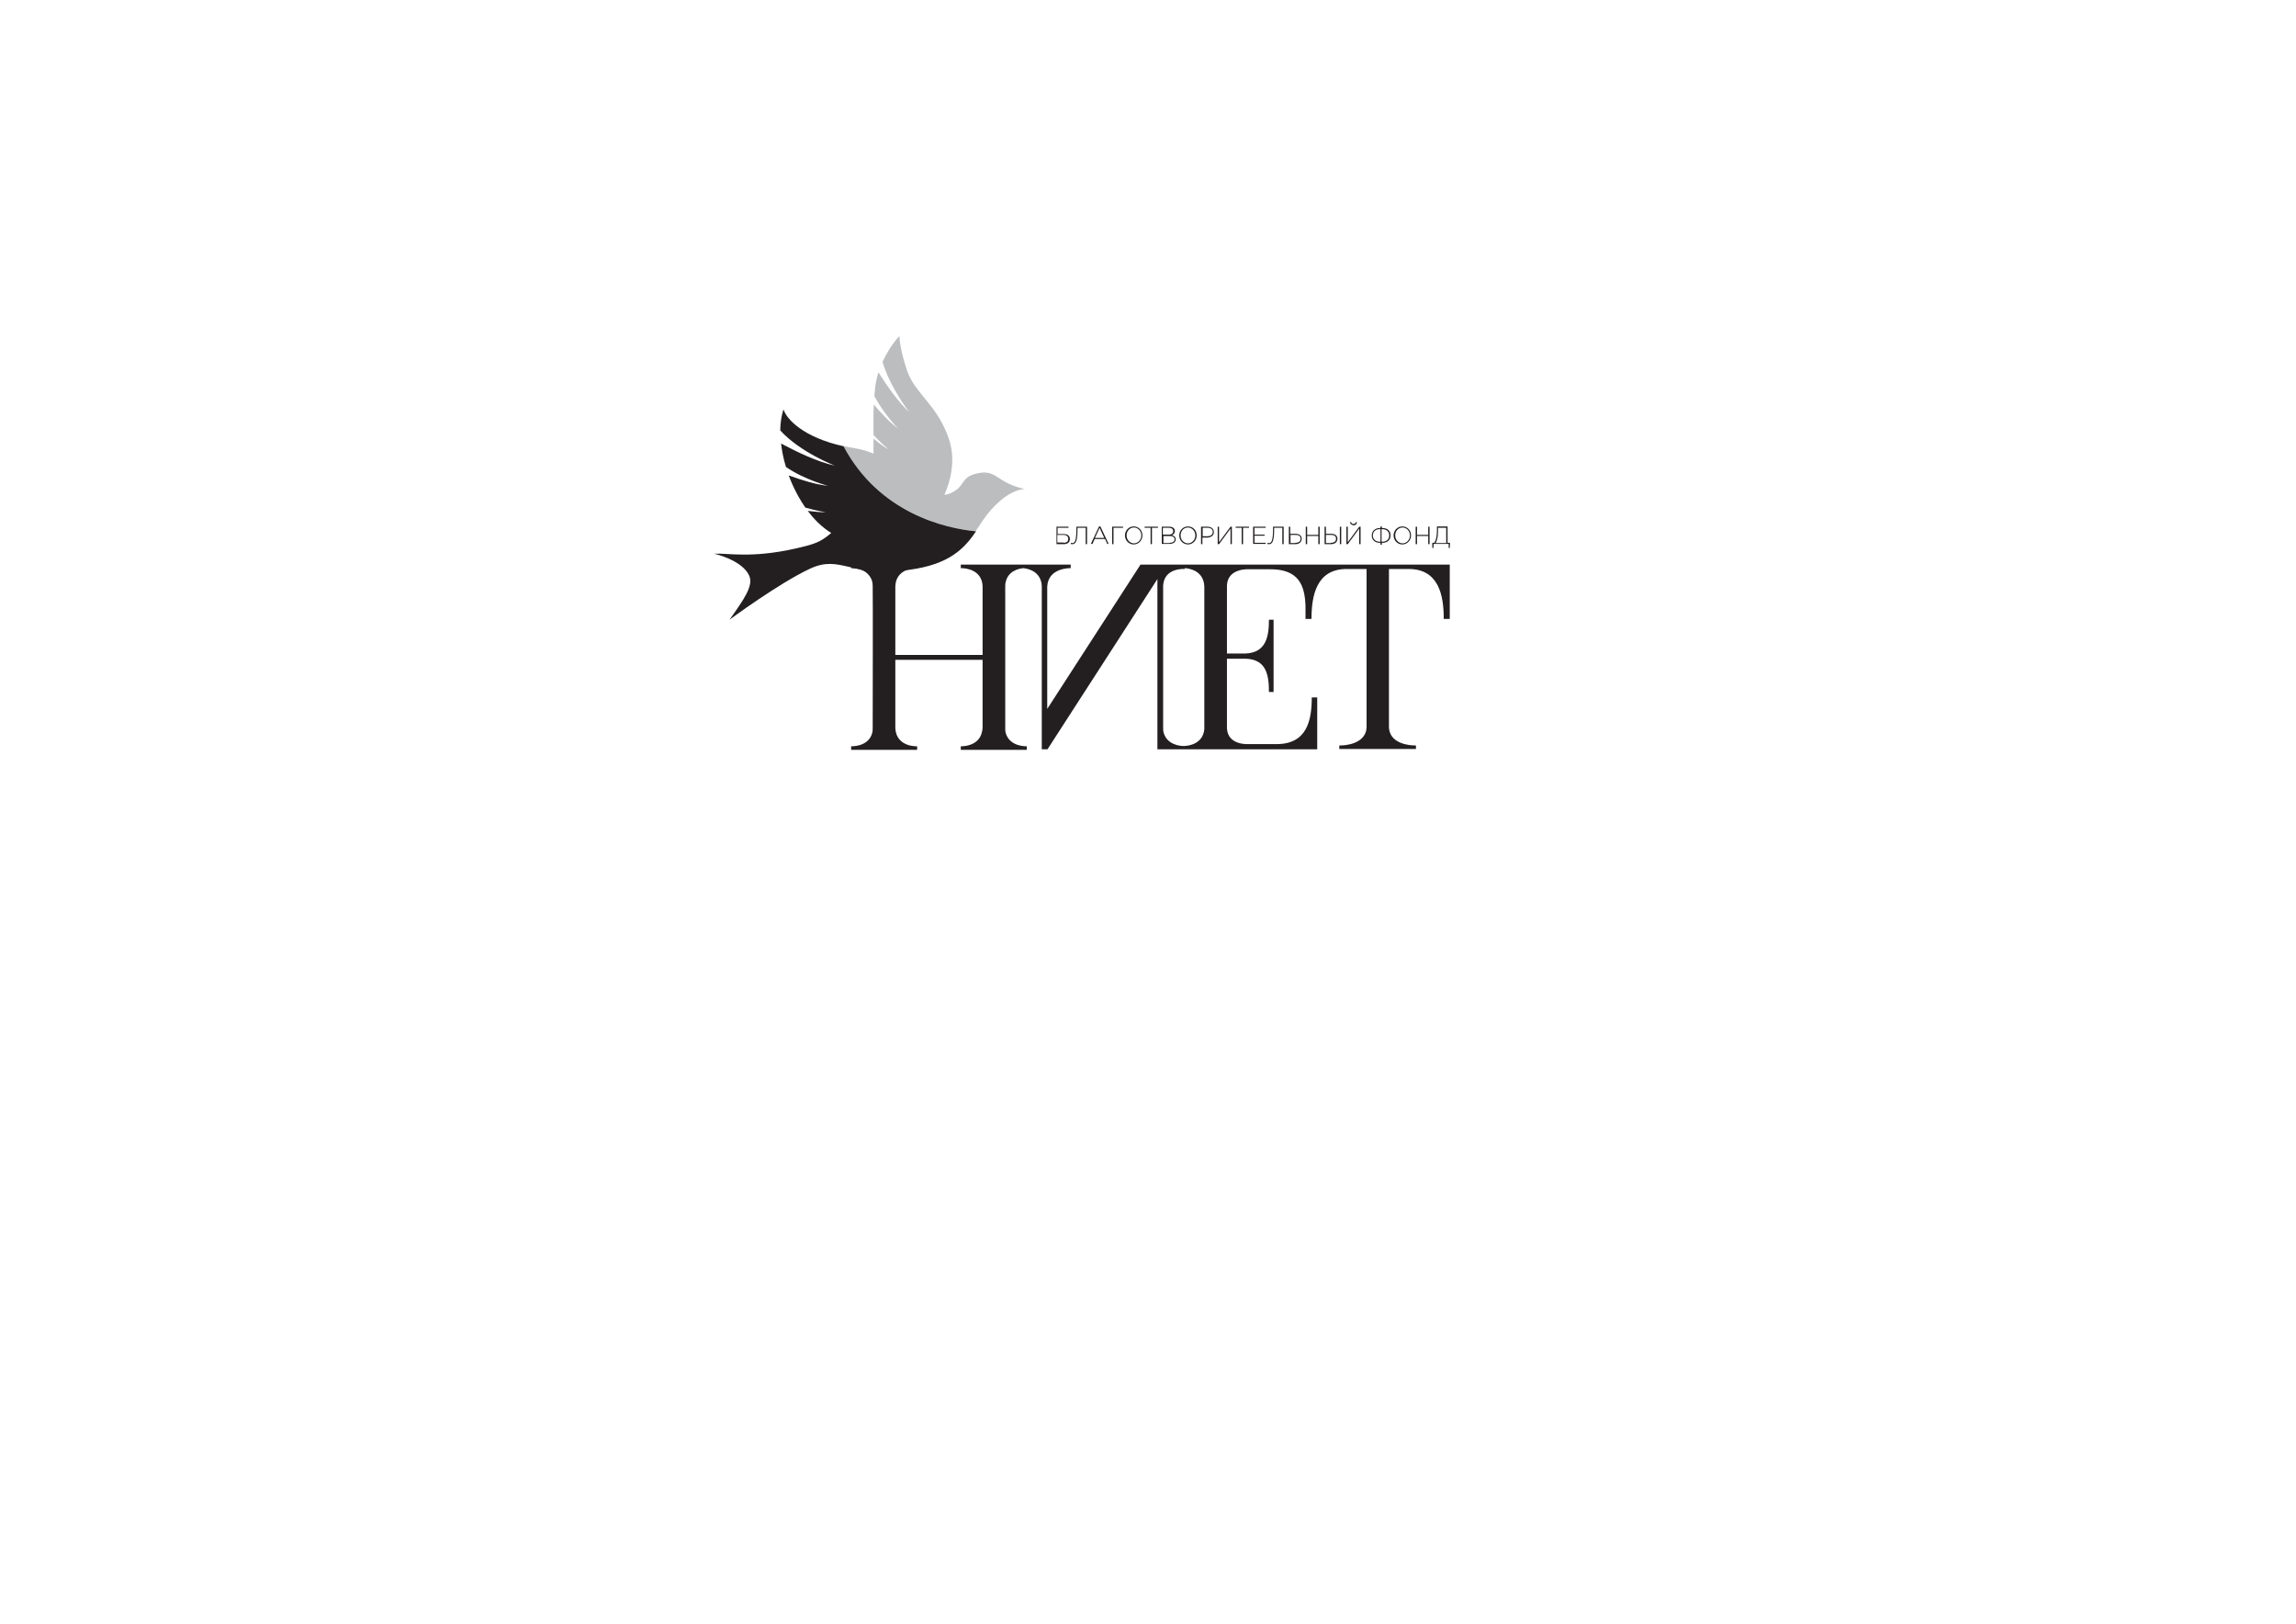
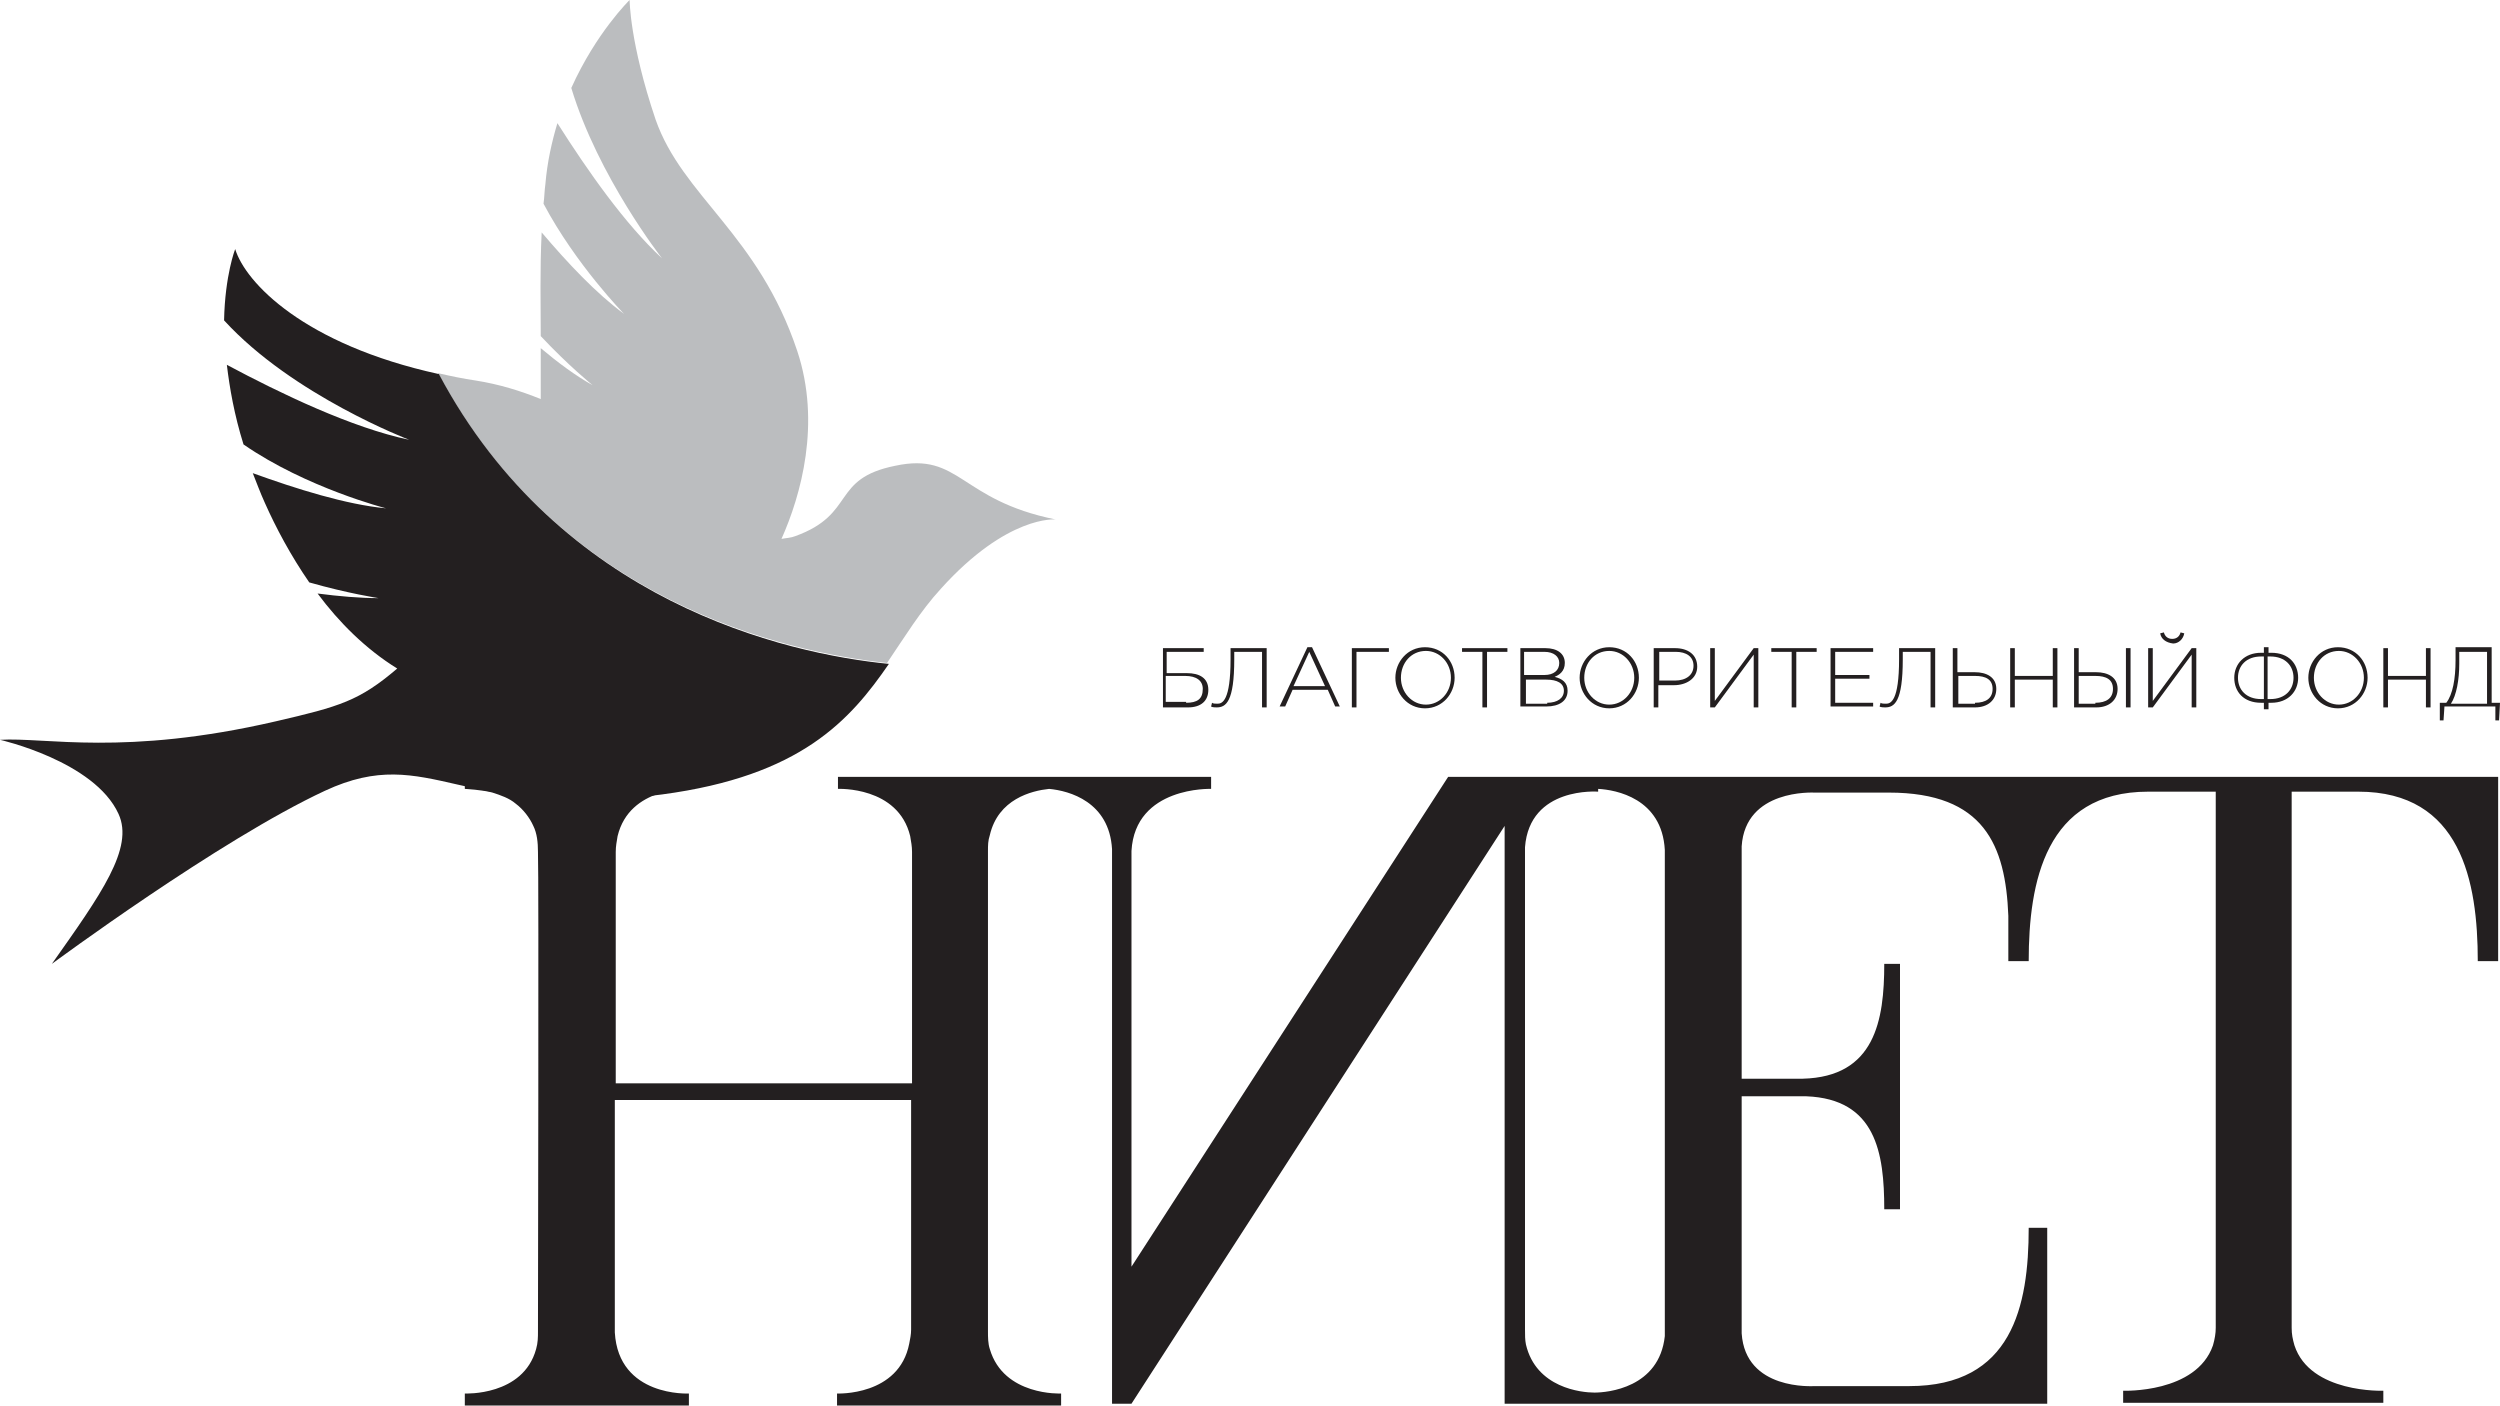
- <svg xmlns="http://www.w3.org/2000/svg" version="1.1" id="Layer_1" x="0px" y="0px" viewBox="0 0 841.9 595.3" style="enable-background:new 0 0 841.9 595.3;" xml:space="preserve">
+ <svg xmlns="http://www.w3.org/2000/svg" version="1.1" id="Layer_1" x="0px" y="0px" viewBox="0 0 270 151.8" style="enable-background:new 0 0 270 151.8;" xml:space="preserve">
  <style type="text/css">
	.st0{fill:#231F20;}
	.st1{fill:#BBBDBF;}
</style>
-   <path class="st0" d="M480.9,207h-2.3h-3.1h-17.7h-7.9h-8.4h-7.2h-0.7h-15.4L384,259.9v-44.9c0.4-7,8.6-6.7,8.6-6.7V207h-16h-2.5  h-21.8v1.3c0,0,6.5-0.3,7.8,5.1c0.1,0.6,0.2,1.1,0.2,1.7v25h-32v-25c0-0.6,0.1-1.1,0.2-1.7c1.3-5.4,7.8-5.1,7.8-5.1V207h-24.2v1.3  c0,0,1.9,0.1,3,0.4c0.9,0.3,1.8,0.6,2.5,1.2c0.8,0.6,1.5,1.5,1.9,2.4c0.4,0.8,0.5,1.8,0.5,2.8c0.1,1.9,0,51.7,0,51.8  c0,0.6,0,1.2-0.2,1.9c-1.4,5.1-7.7,4.8-7.7,4.8v1.3h24.2v-1.3c0,0-7.6,0.4-8-6.6v-25.1h32v24.8c0,0.5-0.1,1-0.2,1.5  c-1.1,5.7-7.8,5.4-7.8,5.4v1.3h24.2v-1.3c0,0-6.2,0.3-7.7-4.8c-0.2-0.6-0.2-1.3-0.2-1.9V215c0-0.6,0-1.1,0.2-1.7  c0.9-3.9,4.5-4.8,6.4-5c2.2,0.2,6.5,1.4,6.8,6.5v59.9h2.1l40.3-62.4v54.3c0,0.2,0,0.4,0,0.6v7.5h9h0.7h7.2h41.7v-19H481  c0,8.5-1.8,17.1-12.9,17.1h-10.3c-0.2,0-7.5,0.5-7.9-5.7v-25.6h7c7.5,0.3,8.4,6.1,8.4,12.2h1.7v-26.5h-1.7c0,6.1-1,12.2-8.8,12.4  h-6.6v-25.1c0.4-6.2,7.7-5.8,7.9-5.8h8c10.3,0,12.6,5.7,12.9,13.3v4.9h2.2c0-8.5,1.8-18.3,12.9-18.3h7.3v57.9c0,0.6-0.1,1.2-0.3,1.9  c-1.8,5.2-9.7,4.9-9.7,4.9v1.3h28.1v-1.3c0,0-7.9,0.3-9.6-4.9c-0.2-0.7-0.3-1.2-0.3-1.9v-57.9h7.2c11.1,0,12.9,9.7,12.9,18.3h2.2  V207H480.9z M441.6,267.4c-0.6,5.6-6.2,6.1-7.6,6.1c-1.4,0-6.3-0.5-7.4-5.2c-0.1-0.5-0.1-1-0.1-1.6v-52.1c0.5-6.6,7.9-6,7.9-6v-0.3  c1.9,0.1,6.9,1,7.2,6.6V267.4z" />
-   <path class="st1" d="M323.6,132.7c2.9,9.6,9.8,18.4,9.8,18.4c-4-3.7-8-9.4-11.3-14.6c-0.6,2-1.1,4.2-1.3,6.6  c-0.1,0.7-0.1,1.4-0.2,2.1c3.5,6.6,8.7,11.9,8.7,11.9c-3-2.2-6.1-5.5-8.9-8.8c-0.2,4.1-0.1,7.8-0.1,11.2c3,3.2,5.6,5.3,5.6,5.3  c-1.8-1-3.7-2.4-5.6-4c0,1.9,0,3.7,0,5.5c-2.2-0.9-4.5-1.6-7-2c-1.4-0.2-2.8-0.5-4.1-0.8c13.1,24.6,37.3,30.1,48.5,31.3  c1.9-2.8,3.6-5.6,5.8-8c7.2-8,12.4-7.5,12.4-7.5c-10.4-2.1-10.3-7.3-17.3-5.8c-7,1.4-4.2,5.2-10.8,7.6c-0.5,0.2-1,0.2-1.5,0.3  c2.1-4.7,4.3-12.5,1.7-20.3c-4.2-12.6-12.4-16.7-15.3-25c-2.9-8.3-2.9-12.9-2.9-12.9S326.3,126.7,323.6,132.7" />
+   <path class="st0" d="M219.2,83.9h-2.3h-3.1H196h-7.9h-8.4h-7.2h-0.7h-15.4l-34.2,52.9V91.9c0.4-7,8.6-6.7,8.6-6.7v-1.3h-16h-2.5  H90.5v1.3c0,0,6.5-0.3,7.8,5.1c0.1,0.6,0.2,1.1,0.2,1.7v25h-32V92c0-0.6,0.1-1.1,0.2-1.7c1.3-5.4,7.8-5.1,7.8-5.1v-1.3H50.2v1.3  c0,0,1.9,0.1,3,0.4c0.9,0.3,1.8,0.6,2.5,1.2c0.8,0.6,1.5,1.5,1.9,2.4C58,90,58.1,91,58.1,92c0.1,1.9,0,51.7,0,51.8  c0,0.6,0,1.2-0.2,1.9c-1.4,5.1-7.7,4.8-7.7,4.8v1.3h24.2v-1.3c0,0-7.6,0.4-8-6.6v-25.1h32v24.8c0,0.5-0.1,1-0.2,1.5  c-1.1,5.7-7.8,5.4-7.8,5.4v1.3h24.2v-1.3c0,0-6.2,0.3-7.7-4.8c-0.2-0.6-0.2-1.3-0.2-1.9V91.9c0-0.6,0-1.1,0.2-1.7  c0.9-3.9,4.5-4.8,6.4-5c2.2,0.2,6.5,1.4,6.8,6.5v59.9h2.1l40.3-62.4v54.3c0,0.2,0,0.4,0,0.6v7.5h9h0.7h7.2h41.7v-19h-2  c0,8.5-1.8,17.1-12.9,17.1H196c-0.2,0-7.5,0.5-7.9-5.7v-25.6h7c7.5,0.3,8.4,6.1,8.4,12.2h1.7v-26.5h-1.7c0,6.1-1,12.2-8.8,12.4h-6.6  V91.4c0.4-6.2,7.7-5.8,7.9-5.8h8c10.3,0,12.6,5.7,12.9,13.3v4.9h2.2c0-8.5,1.8-18.3,12.9-18.3h7.3v57.9c0,0.6-0.1,1.2-0.3,1.9  c-1.8,5.2-9.7,4.9-9.7,4.9v1.3h28.1v-1.3c0,0-7.9,0.3-9.6-4.9c-0.2-0.7-0.3-1.2-0.3-1.9V85.5h7.2c11.1,0,12.9,9.7,12.9,18.3h2.2  V83.9H219.2z M179.8,144.3c-0.6,5.6-6.2,6.1-7.6,6.1s-6.3-0.5-7.4-5.2c-0.1-0.5-0.1-1-0.1-1.6V91.5c0.5-6.6,7.9-6,7.9-6v-0.3  c1.9,0.1,6.9,1,7.2,6.6V144.3z" />
+   <path class="st1" d="M61.7,9.5c2.9,9.6,9.8,18.4,9.8,18.4c-4-3.7-8-9.4-11.3-14.6c-0.6,2-1.1,4.2-1.3,6.6c-0.1,0.7-0.1,1.4-0.2,2.1  c3.5,6.6,8.7,11.9,8.7,11.9c-3-2.2-6.1-5.5-8.9-8.8c-0.2,4.1-0.1,7.8-0.1,11.2c3,3.2,5.6,5.3,5.6,5.3c-1.8-1-3.7-2.4-5.6-4  c0,1.9,0,3.7,0,5.5c-2.2-0.9-4.5-1.6-7-2c-1.4-0.2-2.8-0.5-4.1-0.8c13.1,24.6,37.3,30.1,48.5,31.3c1.9-2.8,3.6-5.6,5.8-8  c7.2-8,12.4-7.5,12.4-7.5c-10.4-2.1-10.3-7.3-17.3-5.8c-7,1.4-4.2,5.2-10.8,7.6c-0.5,0.2-1,0.2-1.5,0.3c2.1-4.7,4.3-12.5,1.7-20.3  c-4.2-12.6-12.4-16.7-15.3-25C68,4.6,68,0,68,0S64.4,3.5,61.7,9.5" />
  <g>
-     <path class="st0" d="M309.3,163.6c-14.6-3.2-20.9-9.9-22-13.5c0,0-1.1,2.8-1.2,7.7c7.4,8.1,20,12.9,20,12.9   c-6.2-1.3-13.9-5-19.7-8.1c0.3,2.5,0.8,5.4,1.8,8.6c6.8,4.7,15.4,6.9,15.4,6.9c-4.3-0.4-9.7-2.1-14.4-3.8c0.4,1,0.8,2.1,1.3,3.2   c1.2,2.7,2.8,5.7,4.8,8.6c4.2,1.2,7.5,1.7,7.5,1.7c-2,0-4.3-0.2-6.6-0.5c2.3,3.1,5.2,6,8.6,8.1c-4.1,3.5-6.2,4.1-13.1,5.7   c-16.4,3.7-24.9,1.6-29.8,1.9c0,0,10.2,2.3,12.8,8c1.7,3.7-1.9,8.7-7.2,16.2c0,0,18.1-13.4,29.5-18.7c11.4-5.3,14.7,3.4,36.4,0.4   c15-2,20.3-8,24.5-14.1C346.6,193.7,322.4,188.2,309.3,163.6z" />
-     <path class="st0" d="M312.4,164.2C312.4,164.2,312.4,164.2,312.4,164.2C312.4,164.2,312.4,164.2,312.4,164.2z" />
+     <path class="st0" d="M47.4,40.4c-14.6-3.2-20.9-9.9-22-13.5c0,0-1.1,2.8-1.2,7.7c7.4,8.1,20,12.9,20,12.9c-6.2-1.3-13.9-5-19.7-8.1   c0.3,2.5,0.8,5.4,1.8,8.6c6.8,4.7,15.4,6.9,15.4,6.9c-4.3-0.4-9.7-2.1-14.4-3.8c0.4,1,0.8,2.1,1.3,3.2c1.2,2.7,2.8,5.7,4.8,8.6   c4.2,1.2,7.5,1.7,7.5,1.7c-2,0-4.3-0.2-6.6-0.5c2.3,3.1,5.2,6,8.6,8.1c-4.1,3.5-6.2,4.1-13.1,5.7C13.4,81.7,4.9,79.6,0,79.9   c0,0,10.2,2.3,12.8,8c1.7,3.7-1.9,8.7-7.2,16.2c0,0,18.1-13.4,29.5-18.7c11.4-5.3,14.7,3.4,36.4,0.4c15-2,20.3-8,24.5-14.1   C84.8,70.6,60.5,65,47.4,40.4z" />
+     <path class="st0" d="M50.5,41L50.5,41L50.5,41z" />
  </g>
  <g>
-     <path class="st0" d="M387.3,193.1h4.5v0.4h-4v2.3h2.2c1.3,0,2.3,0.5,2.3,1.8c0,1.2-0.8,1.9-2.2,1.9h-2.7V193.1z M389.9,199   c1.2,0,1.8-0.4,1.8-1.5c0-0.9-0.7-1.4-1.9-1.4h-2.1v2.8H389.9z" />
-     <path class="st0" d="M392.6,199.4l0.1-0.4c0.1,0.1,0.4,0.1,0.6,0.1c0.5,0,1.4-0.3,1.4-4.8v-1.2h3.9v6.4h-0.5v-6h-3v0.8   c0,4.6-0.9,5.2-1.9,5.2C393.1,199.5,392.7,199.5,392.6,199.4z" />
-     <path class="st0" d="M403,193h0.5l3,6.4h-0.5l-0.8-1.8h-3.8l-0.8,1.8H400L403,193z M404.9,197.2l-1.7-3.7l-1.7,3.7H404.9z" />
-     <path class="st0" d="M407.8,193.1h4v0.4h-3.5v6h-0.5V193.1z" />
-     <path class="st0" d="M412.5,196.3c0-1.7,1.3-3.3,3.2-3.3c1.9,0,3.2,1.5,3.2,3.3c0,1.7-1.3,3.3-3.2,3.3   C413.8,199.6,412.5,198,412.5,196.3z M418.5,196.3c0-1.6-1.2-2.9-2.7-2.9c-1.6,0-2.7,1.3-2.7,2.9c0,1.6,1.2,2.9,2.7,2.9   C417.3,199.2,418.5,197.9,418.5,196.3z" />
-     <path class="st0" d="M421.9,193.5h-2.2v-0.4h4.9v0.4h-2.2v6h-0.5V193.5z" />
-     <path class="st0" d="M426.1,193.1h2.6c1.3,0,2.1,0.6,2.1,1.6c0,0.9-0.6,1.3-1.1,1.5c0.8,0.2,1.4,0.6,1.4,1.5c0,1.1-0.9,1.7-2.3,1.7   h-2.8V193.1z M428.6,196c1,0,1.6-0.5,1.6-1.3c0-0.7-0.6-1.2-1.6-1.2h-2.2v2.5H428.6z M428.9,199c1.1,0,1.8-0.5,1.8-1.3   c0-0.8-0.7-1.2-1.9-1.2h-2.2v2.6H428.9z" />
-     <path class="st0" d="M432.4,196.3c0-1.7,1.3-3.3,3.2-3.3c1.9,0,3.2,1.5,3.2,3.3c0,1.7-1.3,3.3-3.2,3.3   C433.7,199.6,432.4,198,432.4,196.3z M438.3,196.3c0-1.6-1.2-2.9-2.7-2.9c-1.6,0-2.7,1.3-2.7,2.9c0,1.6,1.2,2.9,2.7,2.9   S438.3,197.9,438.3,196.3z" />
-     <path class="st0" d="M440.4,193.1h2.3c1.4,0,2.4,0.7,2.4,2c0,1.3-1.2,2-2.5,2h-1.7v2.4h-0.5V193.1z M442.7,196.6c1.2,0,2-0.6,2-1.6   c0-1-0.8-1.5-1.9-1.5h-1.8v3.1H442.7z" />
-     <path class="st0" d="M446.5,193.1h0.5v5.7l4.2-5.7h0.5v6.4h-0.5v-5.7l-4.2,5.7h-0.5V193.1z" />
-     <path class="st0" d="M455.3,193.5h-2.2v-0.4h4.9v0.4h-2.2v6h-0.5V193.5z" />
-     <path class="st0" d="M459.5,193.1h4.6v0.4H460v2.5h3.7v0.4H460v2.6h4.1v0.4h-4.6V193.1z" />
-     <path class="st0" d="M464.7,199.4l0.1-0.4c0.1,0.1,0.4,0.1,0.6,0.1c0.5,0,1.4-0.3,1.4-4.8v-1.2h3.9v6.4h-0.5v-6h-3v0.8   c0,4.6-0.9,5.2-1.9,5.2C465.2,199.5,464.8,199.5,464.7,199.4z" />
-     <path class="st0" d="M472.6,193.1h0.5v2.6h1.9c1.2,0,2.3,0.5,2.3,1.8c0,1.2-0.9,2-2.3,2h-2.4V193.1z M475,199   c1.2,0,1.9-0.5,1.9-1.5c0-1-0.7-1.4-1.9-1.4h-1.8v3H475z" />
-     <path class="st0" d="M478.8,193.1h0.5v3h4.1v-3h0.5v6.4h-0.5v-3h-4.1v3h-0.5V193.1z" />
-     <path class="st0" d="M485.7,193.1h0.5v2.6h1.9c1.2,0,2.3,0.5,2.3,1.8c0,1.2-0.9,2-2.3,2h-2.4V193.1z M488,199   c1.2,0,1.9-0.5,1.9-1.5c0-1-0.7-1.4-1.9-1.4h-1.8v3H488z M491.3,193.1h0.5v6.4h-0.5V193.1z" />
-     <path class="st0" d="M493.7,193.1h0.5v5.7l4.2-5.7h0.5v6.4h-0.5v-5.7l-4.2,5.7h-0.5V193.1z M495,191.5l0.4-0.1   c0.1,0.4,0.4,0.7,0.9,0.7c0.5,0,0.8-0.3,0.9-0.7l0.4,0.1c-0.1,0.6-0.6,1.1-1.2,1.1C495.6,192.5,495.1,192.1,495,191.5z" />
-     <path class="st0" d="M506.2,199c-0.1,0-0.3,0-0.3,0c-1.9,0-2.9-1.2-2.9-2.7c0-1.5,1.1-2.7,2.9-2.7c0,0,0.2,0,0.3,0v-0.6h0.5v0.6   c0.1,0,0.3,0,0.3,0c1.9,0,2.9,1.2,2.9,2.7c0,1.5-1.1,2.7-2.9,2.7c0,0-0.2,0-0.3,0v0.7h-0.5V199z M506.2,198.6v-4.6h-0.3   c-1.6,0-2.5,1-2.5,2.3c0,1.3,0.9,2.3,2.5,2.3H506.2z M506.9,198.6c1.6,0,2.5-1,2.5-2.3c0-1.3-0.9-2.3-2.5-2.3h-0.3v4.6H506.9z" />
-     <path class="st0" d="M511,196.3c0-1.7,1.3-3.3,3.2-3.3c1.9,0,3.2,1.5,3.2,3.3c0,1.7-1.3,3.3-3.2,3.3C512.3,199.6,511,198,511,196.3   z M517,196.3c0-1.6-1.2-2.9-2.7-2.9c-1.6,0-2.7,1.3-2.7,2.9c0,1.6,1.2,2.9,2.7,2.9S517,197.9,517,196.3z" />
-     <path class="st0" d="M519.1,193.1h0.5v3h4.1v-3h0.5v6.4h-0.5v-3h-4.1v3h-0.5V193.1z" />
-     <path class="st0" d="M525.2,199h0.7c0.7-0.9,1-2.6,1-4.6v-1.4h3.9v6h0.9l-0.1,1.9h-0.4v-1.5h-5.5l-0.1,1.5h-0.4V199z M530.3,199   v-5.5h-3v1.3c0,1.7-0.3,3.4-0.9,4.3H530.3z" />
+     <path class="st0" d="M125.5,70h4.5v0.4h-4v2.3h2.2c1.3,0,2.3,0.5,2.3,1.8c0,1.2-0.8,1.9-2.2,1.9h-2.7V70H125.5z M128.1,75.9   c1.2,0,1.8-0.4,1.8-1.5c0-0.9-0.7-1.4-1.9-1.4h-2.1v2.8h2.2V75.9z" />
+     <path class="st0" d="M130.8,76.3l0.1-0.4c0.1,0.1,0.4,0.1,0.6,0.1c0.5,0,1.4-0.3,1.4-4.8V70h3.9v6.4h-0.5v-6h-3v0.8   c0,4.6-0.9,5.2-1.9,5.2C131.3,76.4,130.9,76.4,130.8,76.3z" />
+     <path class="st0" d="M141.2,69.9h0.5l3,6.4h-0.5l-0.8-1.8h-3.8l-0.8,1.8h-0.6L141.2,69.9z M143.1,74.1l-1.7-3.7l-1.7,3.7H143.1z" />
+     <path class="st0" d="M146,70h4v0.4h-3.5v6H146V70z" />
+     <path class="st0" d="M150.7,73.2c0-1.7,1.3-3.3,3.2-3.3c1.9,0,3.2,1.5,3.2,3.3c0,1.7-1.3,3.3-3.2,3.3   C152,76.5,150.7,74.9,150.7,73.2z M156.7,73.2c0-1.6-1.2-2.9-2.7-2.9c-1.6,0-2.7,1.3-2.7,2.9c0,1.6,1.2,2.9,2.7,2.9   C155.5,76.1,156.7,74.8,156.7,73.2z" />
+     <path class="st0" d="M160.1,70.4h-2.2V70h4.9v0.4h-2.2v6h-0.5L160.1,70.4L160.1,70.4z" />
+     <path class="st0" d="M164.3,70h2.6c1.3,0,2.1,0.6,2.1,1.6c0,0.9-0.6,1.3-1.1,1.5c0.8,0.2,1.4,0.6,1.4,1.5c0,1.1-0.9,1.7-2.3,1.7   h-2.8V70H164.3z M166.8,72.9c1,0,1.6-0.5,1.6-1.3c0-0.7-0.6-1.2-1.6-1.2h-2.2v2.5H166.8z M167.1,75.9c1.1,0,1.8-0.5,1.8-1.3   c0-0.8-0.7-1.2-1.9-1.2h-2.2V76h2.3V75.9z" />
+     <path class="st0" d="M170.6,73.2c0-1.7,1.3-3.3,3.2-3.3c1.9,0,3.2,1.5,3.2,3.3c0,1.7-1.3,3.3-3.2,3.3   C171.9,76.5,170.6,74.9,170.6,73.2z M176.5,73.2c0-1.6-1.2-2.9-2.7-2.9c-1.6,0-2.7,1.3-2.7,2.9c0,1.6,1.2,2.9,2.7,2.9   C175.3,76.1,176.5,74.8,176.5,73.2z" />
+     <path class="st0" d="M178.6,70h2.3c1.4,0,2.4,0.7,2.4,2s-1.2,2-2.5,2h-1.7v2.4h-0.5L178.6,70L178.6,70z M180.9,73.5   c1.2,0,2-0.6,2-1.6s-0.8-1.5-1.9-1.5h-1.8v3.1H180.9z" />
+     <path class="st0" d="M184.7,70h0.5v5.7l4.2-5.7h0.5v6.4h-0.5v-5.7l-4.2,5.7h-0.5V70z" />
+     <path class="st0" d="M193.5,70.4h-2.2V70h4.9v0.4H194v6h-0.5L193.5,70.4L193.5,70.4z" />
+     <path class="st0" d="M197.7,70h4.6v0.4h-4.1v2.5h3.7v0.4h-3.7v2.6h4.1v0.4h-4.6V70z" />
+     <path class="st0" d="M203,76.3l0.1-0.4c0.1,0.1,0.4,0.1,0.6,0.1c0.5,0,1.4-0.3,1.4-4.8V70h3.9v6.4h-0.5v-6h-3v0.8   c0,4.6-0.9,5.2-1.9,5.2C203.5,76.4,203.1,76.4,203,76.3z" />
+     <path class="st0" d="M210.9,70h0.5v2.6h1.9c1.2,0,2.3,0.5,2.3,1.8c0,1.2-0.9,2-2.3,2h-2.4V70z M213.3,75.9c1.2,0,1.9-0.5,1.9-1.5   s-0.7-1.4-1.9-1.4h-1.8v3h1.8V75.9z" />
+     <path class="st0" d="M217.1,70h0.5v3h4.1v-3h0.5v6.4h-0.5v-3h-4.1v3h-0.5V70z" />
+     <path class="st0" d="M224,70h0.5v2.6h1.9c1.2,0,2.3,0.5,2.3,1.8c0,1.2-0.9,2-2.3,2H224V70z M226.3,75.9c1.2,0,1.9-0.5,1.9-1.5   s-0.7-1.4-1.9-1.4h-1.8v3h1.8V75.9z M229.6,70h0.5v6.4h-0.5V70z" />
+     <path class="st0" d="M232,70h0.5v5.7l4.2-5.7h0.5v6.4h-0.5v-5.7l-4.2,5.7H232V70z M233.3,68.4l0.4-0.1c0.1,0.4,0.4,0.7,0.9,0.7   c0.5,0,0.8-0.3,0.9-0.7l0.4,0.1c-0.1,0.6-0.6,1.1-1.2,1.1C233.9,69.4,233.4,69,233.3,68.4z" />
+     <path class="st0" d="M244.5,75.9c-0.1,0-0.3,0-0.3,0c-1.9,0-2.9-1.2-2.9-2.7c0-1.5,1.1-2.7,2.9-2.7c0,0,0.2,0,0.3,0v-0.6h0.5v0.6   c0.1,0,0.3,0,0.3,0c1.9,0,2.9,1.2,2.9,2.7c0,1.5-1.1,2.7-2.9,2.7c0,0-0.2,0-0.3,0v0.7h-0.5V75.9z M244.5,75.5v-4.6h-0.3   c-1.6,0-2.5,1-2.5,2.3c0,1.3,0.9,2.3,2.5,2.3H244.5z M245.2,75.5c1.6,0,2.5-1,2.5-2.3c0-1.3-0.9-2.3-2.5-2.3h-0.3v4.6H245.2z" />
+     <path class="st0" d="M249.3,73.2c0-1.7,1.3-3.3,3.2-3.3c1.9,0,3.2,1.5,3.2,3.3c0,1.7-1.3,3.3-3.2,3.3   C250.6,76.5,249.3,74.9,249.3,73.2z M255.3,73.2c0-1.6-1.2-2.9-2.7-2.9c-1.6,0-2.7,1.3-2.7,2.9c0,1.6,1.2,2.9,2.7,2.9   S255.3,74.8,255.3,73.2z" />
+     <path class="st0" d="M257.4,70h0.5v3h4.1v-3h0.5v6.4H262v-3h-4.1v3h-0.5V70z" />
+     <path class="st0" d="M263.5,75.9h0.7c0.7-0.9,1-2.6,1-4.6v-1.4h3.9v6h0.9l-0.1,1.9h-0.4v-1.5H264l-0.1,1.5h-0.4L263.5,75.9   L263.5,75.9z M268.6,75.9v-5.5h-3v1.3c0,1.7-0.3,3.4-0.9,4.3h3.9V75.9z" />
  </g>
</svg>
